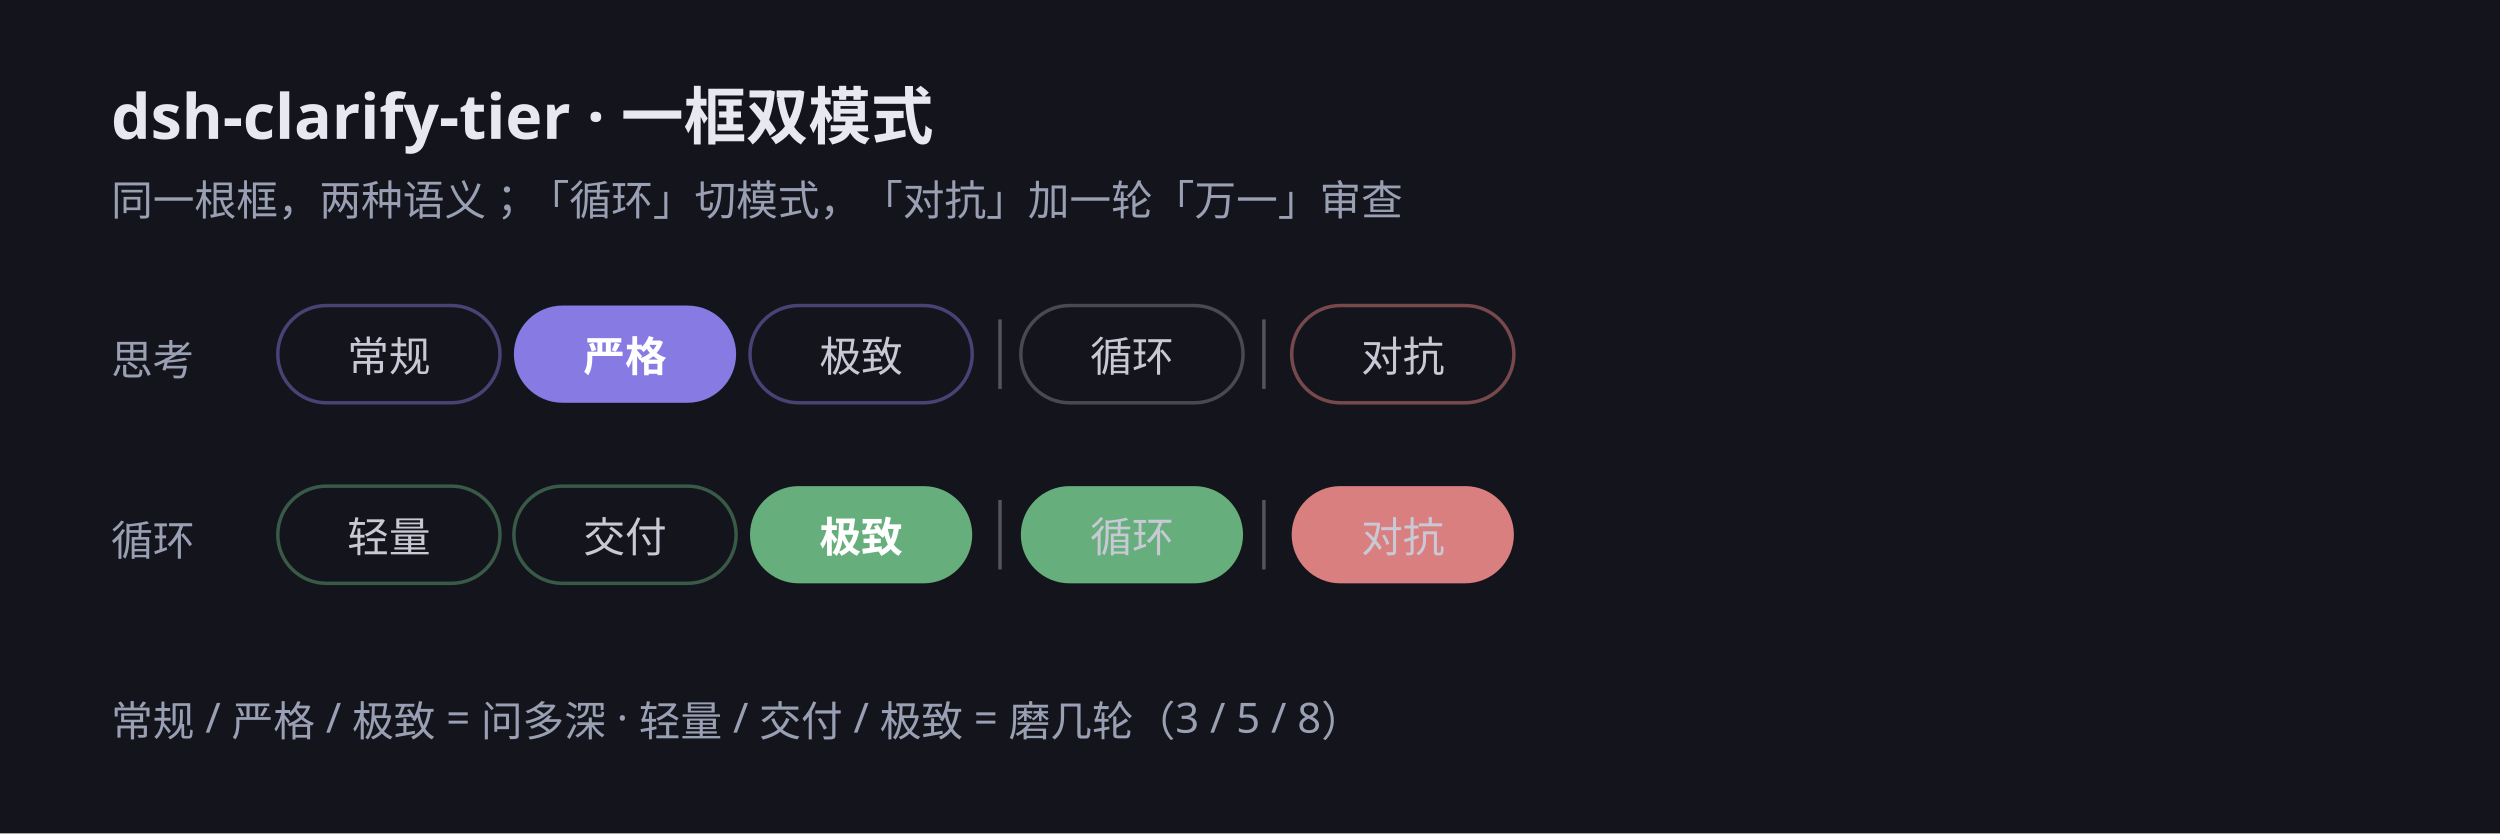
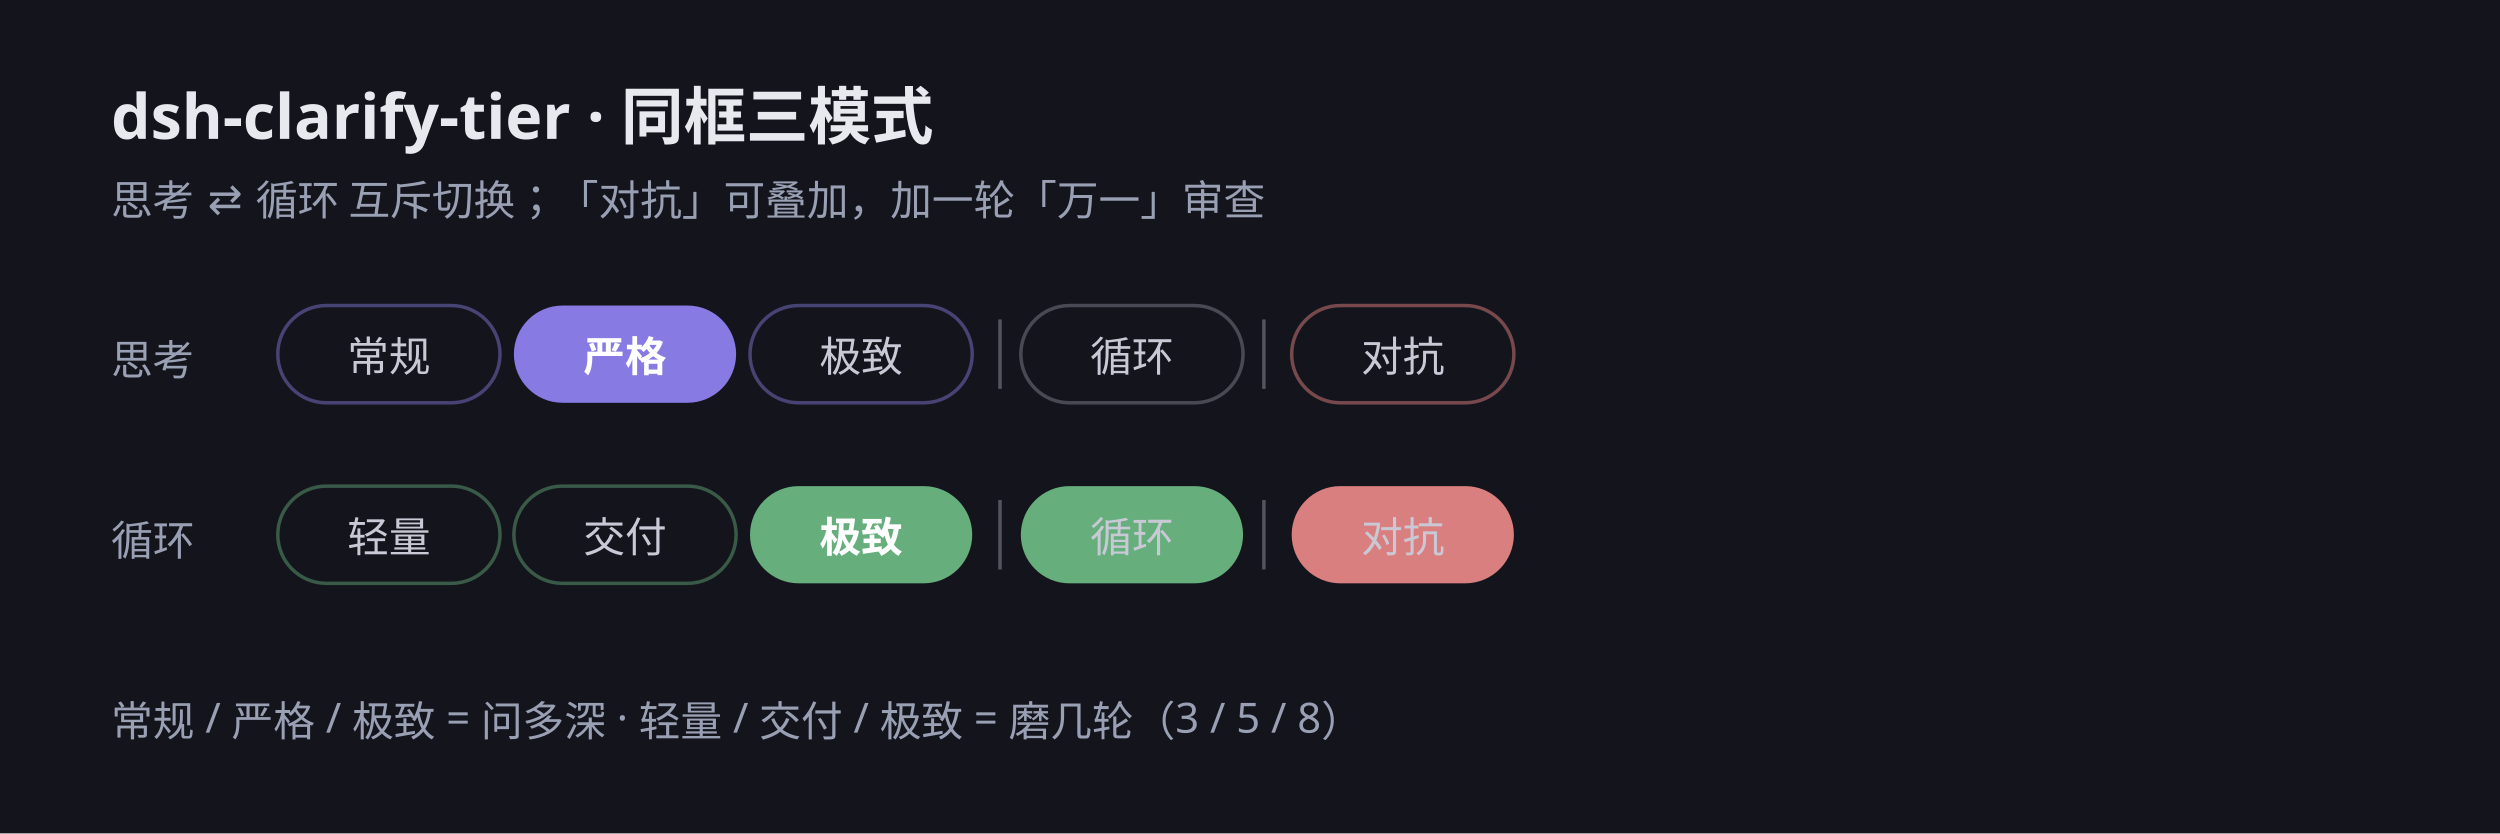
- <svg xmlns="http://www.w3.org/2000/svg" width="720" height="240" viewBox="0 0 720 240" role="img" aria-label="dsh-clarify-tier 同框双模式 + 对抗开关演示">
+ <svg xmlns="http://www.w3.org/2000/svg" width="720" height="240" viewBox="0 0 720 240" role="img" aria-label="dsh-clarify-tier 同框三模式演示：思考 / 循环 / 对抗">
  <defs>
    <style>
      .title { font: 600 18px/1.2 "Segoe UI", "Microsoft YaHei", sans-serif; fill: #e8e8ef; }
      .sub { font: 400 12px/1.2 "Segoe UI", "Microsoft YaHei", sans-serif; fill: #9aa0b4; }
      .cell { font: 500 12px/1 "Segoe UI", "Microsoft YaHei", sans-serif; fill: #c9c9d6; }
      .on { fill: #ffffff; font-weight: 600; }
      .mode { font: 500 12px/1 "Segoe UI", "Microsoft YaHei", sans-serif; fill: #c9c9d6; }
    </style>
  </defs>
  <rect width="720" height="240" fill="#14151c" />
-   <text class="title" x="32" y="40">dsh-clarify-tier · 一框双模式</text>
-   <text class="sub" x="32" y="62">同一根框，两种语义；「循环」切模式，「对抗」加一轮「万一」审查</text>
+   <text class="title" x="32" y="40">dsh-clarify-tier · 同框三模式</text>
+   <text class="sub" x="32" y="62">思考 ⇄ 循环 互斥切换；「对抗」可叠加，加一轮「万一」审查</text>
  <text class="sub" x="32" y="108">思考</text>
  <g>
    <rect x="80" y="88" width="64" height="28" rx="14" fill="none" stroke="#877be3" stroke-opacity=".45" />
    <text class="cell" x="112" y="107" text-anchor="middle">常规</text>
    <rect x="148" y="88" width="64" height="28" rx="14" fill="#877be3" />
    <text class="cell on" x="180" y="107" text-anchor="middle">严格</text>
    <rect x="216" y="88" width="64" height="28" rx="14" fill="none" stroke="#877be3" stroke-opacity=".45" />
    <text class="cell" x="248" y="107" text-anchor="middle">极致</text>
    <line x1="288" y1="92" x2="288" y2="112" stroke="#7f7f8a" stroke-opacity=".6" />
    <rect x="294" y="88" width="64" height="28" rx="14" fill="none" stroke="#7f7f8a" stroke-opacity=".5" />
    <text class="mode" x="326" y="107" text-anchor="middle">循环</text>
    <line x1="364" y1="92" x2="364" y2="112" stroke="#7f7f8a" stroke-opacity=".6" />
    <rect x="372" y="88" width="64" height="28" rx="14" fill="none" stroke="#da7f7f" stroke-opacity=".5" />
    <text class="mode" x="404" y="107" text-anchor="middle">对抗</text>
  </g>
  <text class="sub" x="32" y="160">循环</text>
  <g>
    <rect x="80" y="140" width="64" height="28" rx="14" fill="none" stroke="#66ae7c" stroke-opacity=".45" />
    <text class="cell" x="112" y="159" text-anchor="middle">轻量</text>
    <rect x="148" y="140" width="64" height="28" rx="14" fill="none" stroke="#66ae7c" stroke-opacity=".45" />
    <text class="cell" x="180" y="159" text-anchor="middle">交付</text>
    <rect x="216" y="140" width="64" height="28" rx="14" fill="#66ae7c" />
    <text class="cell on" x="248" y="159" text-anchor="middle">极致</text>
    <line x1="288" y1="144" x2="288" y2="164" stroke="#7f7f8a" stroke-opacity=".6" />
    <rect x="294" y="140" width="64" height="28" rx="14" fill="#66ae7c" />
    <text class="mode on" x="326" y="159" text-anchor="middle">循环</text>
    <line x1="364" y1="144" x2="364" y2="164" stroke="#7f7f8a" stroke-opacity=".6" />
    <rect x="372" y="140" width="64" height="28" rx="14" fill="#da7f7f" />
    <text class="mode on" x="404" y="159" text-anchor="middle">对抗</text>
  </g>
  <text class="sub" x="32" y="212">常规 / 严格 / 极致 = 问多深   ·   轻量 / 交付 / 极致 = 磨几轮（3 / 5 / 8）</text>
</svg>
